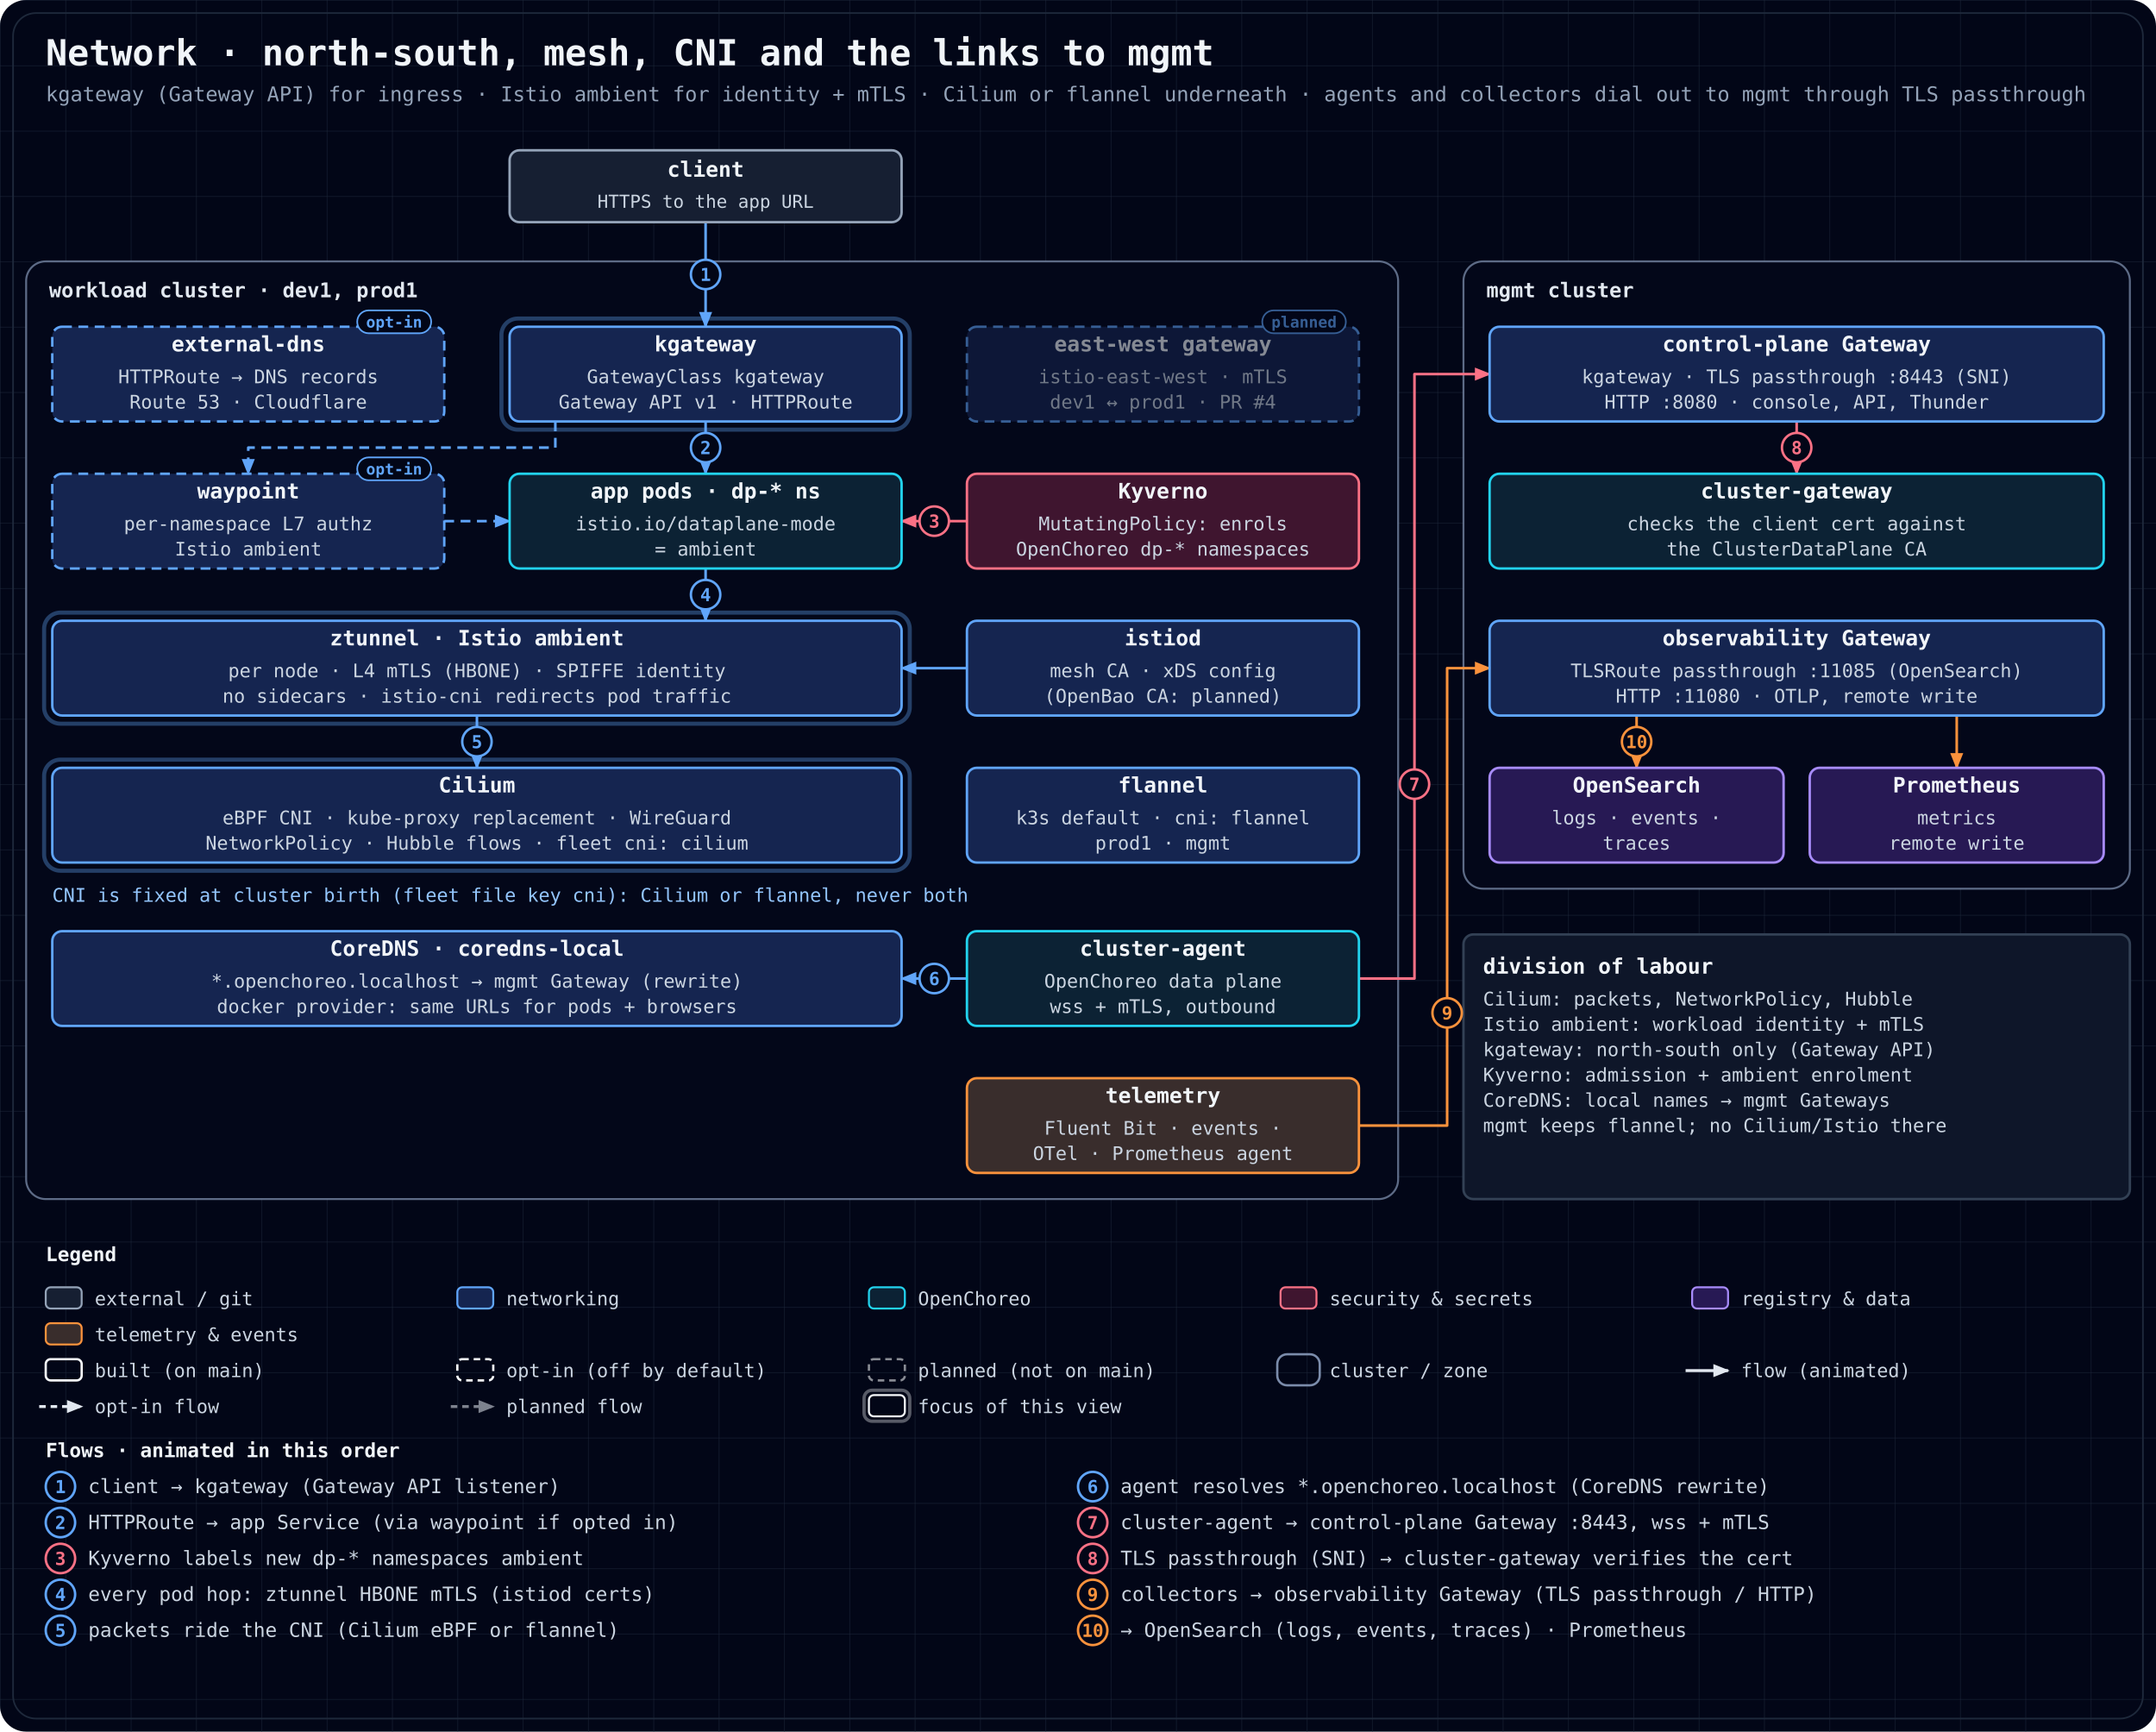
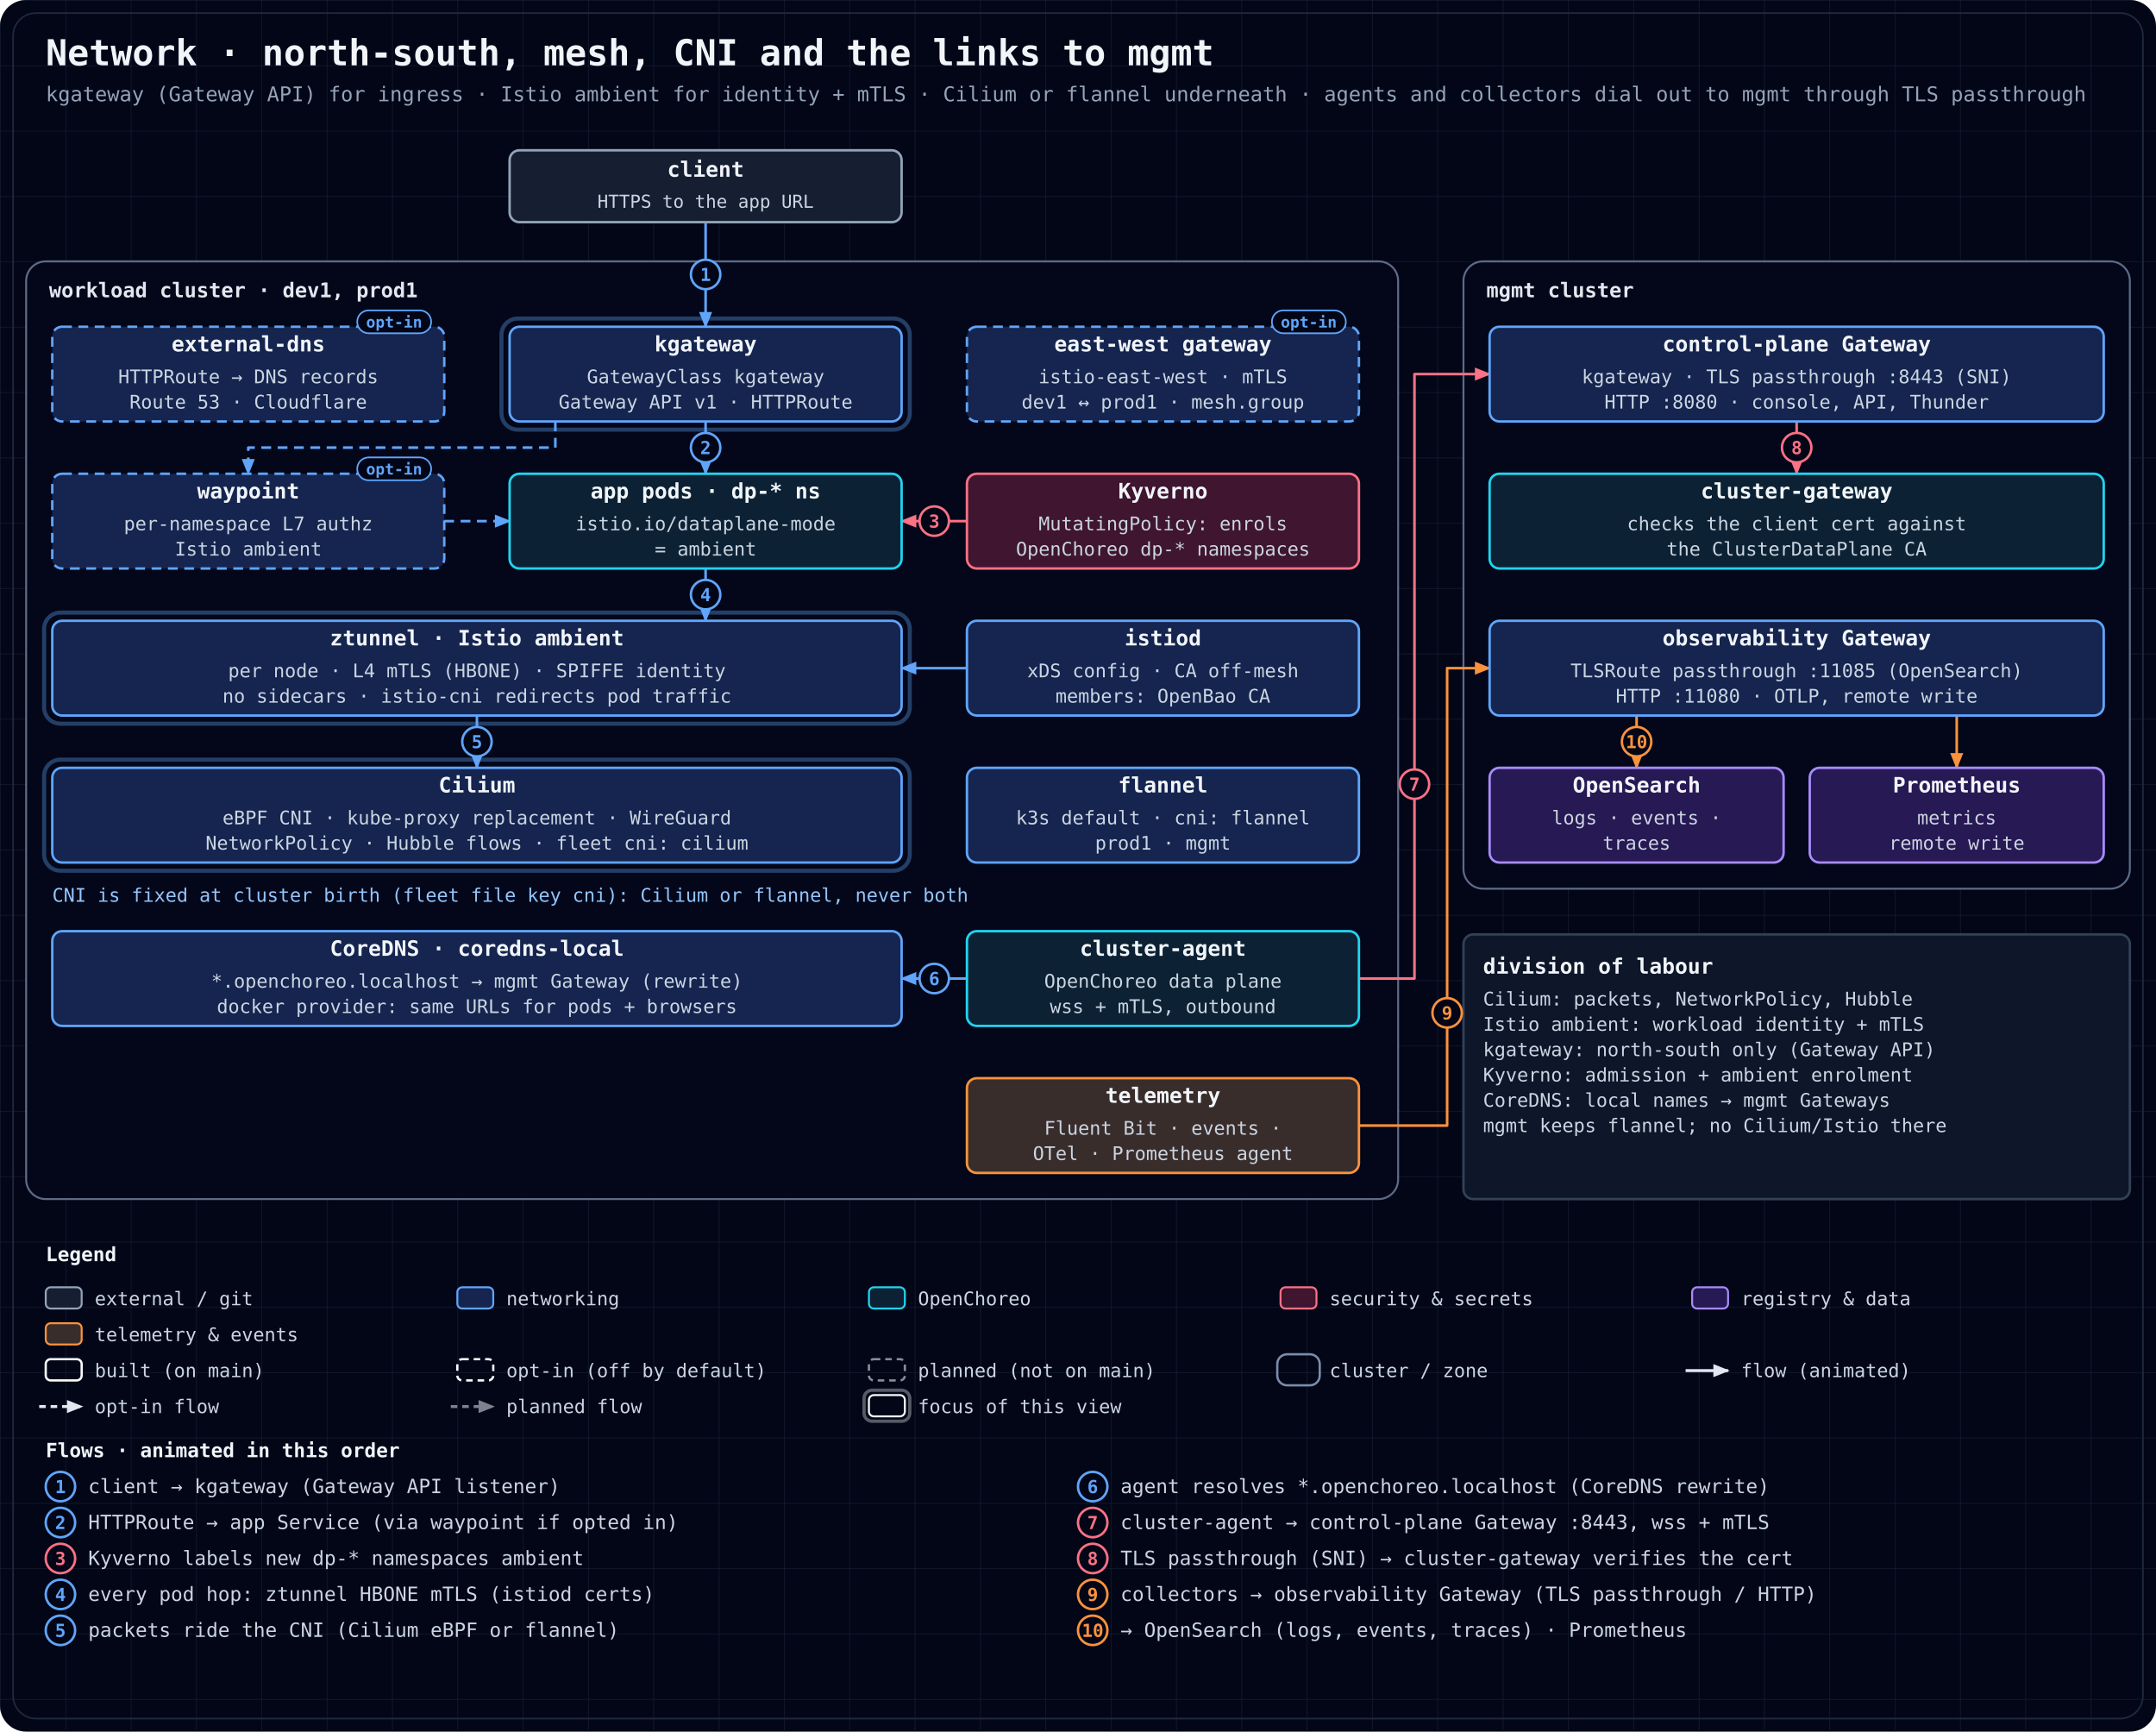
<svg xmlns="http://www.w3.org/2000/svg" width="1320" height="1060" viewBox="0 0 1320 1060" role="img" aria-label="Network · north-south, mesh, CNI and the links to mgmt">
  <style>.fx{fill:none;stroke-width:3;stroke-linecap:round;stroke-dasharray:5 9;opacity:0;animation:fxdash .8s linear infinite,fxseq 11.40s linear infinite both}@keyframes fxdash{to{stroke-dashoffset:-14}}@keyframes fxseq{0%{opacity:.3}4%{opacity:1}17.4%{opacity:1}23.4%{opacity:.3}100%{opacity:.3}}.pulse{opacity:.35;animation:pulse 2.6s ease-in-out infinite}@keyframes pulse{0%,100%{opacity:.15}50%{opacity:.9}}@media (prefers-reduced-motion:reduce){.fx,.pulse{animation:none}.fx{opacity:0}.pulse{opacity:.35}}</style>
  <defs>
    <pattern id="grid" width="40" height="40" patternUnits="userSpaceOnUse">
      <path d="M 40 0 L 0 0 0 40" fill="none" stroke="#1e293b" stroke-width="0.5" />
    </pattern>
    <marker id="ah60a5fa" markerWidth="10" markerHeight="8" refX="9" refY="4" orient="auto" markerUnits="userSpaceOnUse">
      <path d="M0,0 L10,4 L0,8 z" fill="#60a5fa" />
    </marker>
    <marker id="ahe2e8f0" markerWidth="10" markerHeight="8" refX="9" refY="4" orient="auto" markerUnits="userSpaceOnUse">
      <path d="M0,0 L10,4 L0,8 z" fill="#e2e8f0" />
    </marker>
    <marker id="ahfb7185" markerWidth="10" markerHeight="8" refX="9" refY="4" orient="auto" markerUnits="userSpaceOnUse">
      <path d="M0,0 L10,4 L0,8 z" fill="#fb7185" />
    </marker>
    <marker id="ahfb923c" markerWidth="10" markerHeight="8" refX="9" refY="4" orient="auto" markerUnits="userSpaceOnUse">
      <path d="M0,0 L10,4 L0,8 z" fill="#fb923c" />
    </marker>
  </defs>
  <rect width="1320" height="1060" rx="16" fill="#020617" />
  <rect width="1320" height="1060" rx="16" fill="url(#grid)" />
  <rect x="8" y="8" width="1304" height="1044" rx="14" fill="none" stroke="#1e293b" stroke-width="1" />
  <rect x="16" y="160" width="840" height="574" rx="12" fill="#020617" stroke="none" />
  <rect x="16" y="160" width="840" height="574" rx="12" fill="#0f172a" fill-opacity="0.10" stroke="#7b8cab" stroke-opacity="0.75" stroke-width="1.2" />
  <text x="30.0" y="182.0" font-family="JetBrains Mono, ui-monospace, SFMono-Regular, Menlo, monospace" font-size="12.5" font-weight="700" fill="#e2e8f0" text-anchor="start">workload cluster · dev1, prod1</text>
  <rect x="896" y="160" width="408" height="384" rx="12" fill="#020617" stroke="none" />
  <rect x="896" y="160" width="408" height="384" rx="12" fill="#0f172a" fill-opacity="0.10" stroke="#7b8cab" stroke-opacity="0.75" stroke-width="1.2" />
  <text x="910.0" y="182.0" font-family="JetBrains Mono, ui-monospace, SFMono-Regular, Menlo, monospace" font-size="12.5" font-weight="700" fill="#e2e8f0" text-anchor="start">mgmt cluster</text>
  <rect class="pulse" x="307" y="195" width="250" height="68" rx="10" fill="none" stroke="#60a5fa" stroke-width="2.5" />
  <rect class="pulse" x="27" y="375" width="530" height="68" rx="10" fill="none" stroke="#60a5fa" stroke-width="2.5" />
  <rect class="pulse" x="27" y="465" width="530" height="68" rx="10" fill="none" stroke="#60a5fa" stroke-width="2.5" />
  <path d="M 432.0 136.0 L 432.0 200.0" fill="none" stroke="#60a5fa" stroke-width="1.6" stroke-linejoin="round" marker-end="url(#ah60a5fa)" />
  <path d="M 432.0 258.0 L 432.0 290.0" fill="none" stroke="#60a5fa" stroke-width="1.6" stroke-linejoin="round" marker-end="url(#ah60a5fa)" />
  <path d="M 340.0 258.0 L 340.0 274.0 L 152.0 274.0 L 152.0 290.0" fill="none" stroke="#60a5fa" stroke-width="1.6" stroke-linejoin="round" stroke-dasharray="6,4" marker-end="url(#ah60a5fa)" />
  <path d="M 272.0 319.0 L 312.0 319.0" fill="none" stroke="#60a5fa" stroke-width="1.6" stroke-linejoin="round" stroke-dasharray="6,4" marker-end="url(#ah60a5fa)" />
  <path d="M 592.0 319.0 L 552.0 319.0" fill="none" stroke="#fb7185" stroke-width="1.6" stroke-linejoin="round" marker-end="url(#ahfb7185)" />
  <path d="M 432.0 348.0 L 432.0 380.0" fill="none" stroke="#60a5fa" stroke-width="1.6" stroke-linejoin="round" marker-end="url(#ah60a5fa)" />
  <path d="M 592.0 409.0 L 552.0 409.0" fill="none" stroke="#60a5fa" stroke-width="1.6" stroke-linejoin="round" marker-end="url(#ah60a5fa)" />
  <path d="M 292.0 438.0 L 292.0 470.0" fill="none" stroke="#60a5fa" stroke-width="1.6" stroke-linejoin="round" marker-end="url(#ah60a5fa)" />
  <path d="M 592.0 599.0 L 552.0 599.0" fill="none" stroke="#60a5fa" stroke-width="1.6" stroke-linejoin="round" marker-end="url(#ah60a5fa)" />
  <path d="M 832.0 599.0 L 866.0 599.0 L 866.0 229.0 L 912.0 229.0" fill="none" stroke="#fb7185" stroke-width="1.6" stroke-linejoin="round" marker-end="url(#ahfb7185)" />
  <path d="M 1100.0 258.0 L 1100.0 290.0" fill="none" stroke="#fb7185" stroke-width="1.6" stroke-linejoin="round" marker-end="url(#ahfb7185)" />
  <path d="M 832.0 689.0 L 886.0 689.0 L 886.0 409.0 L 912.0 409.0" fill="none" stroke="#fb923c" stroke-width="1.6" stroke-linejoin="round" marker-end="url(#ahfb923c)" />
  <path d="M 1002.0 438.0 L 1002.0 470.0" fill="none" stroke="#fb923c" stroke-width="1.6" stroke-linejoin="round" marker-end="url(#ahfb923c)" />
  <path d="M 1198.0 438.0 L 1198.0 470.0" fill="none" stroke="#fb923c" stroke-width="1.6" stroke-linejoin="round" marker-end="url(#ahfb923c)" />
  <path class="fx" d="M 432.0 136.0 L 432.0 200.0" stroke="#b7d6fc" style="animation-delay:0s,0.00s" />
  <path class="fx" d="M 432.0 258.0 L 432.0 290.0" stroke="#b7d6fc" style="animation-delay:0s,0.90s" />
  <path class="fx" d="M 592.0 319.0 L 552.0 319.0" stroke="#fdbfc8" style="animation-delay:0s,1.80s" />
  <path class="fx" d="M 432.0 348.0 L 432.0 380.0" stroke="#b7d6fc" style="animation-delay:0s,2.70s" />
  <path class="fx" d="M 592.0 409.0 L 552.0 409.0" stroke="#b7d6fc" style="animation-delay:0s,2.70s" />
  <path class="fx" d="M 292.0 438.0 L 292.0 470.0" stroke="#b7d6fc" style="animation-delay:0s,3.60s" />
  <path class="fx" d="M 592.0 599.0 L 552.0 599.0" stroke="#b7d6fc" style="animation-delay:0s,4.50s" />
  <path class="fx" d="M 832.0 599.0 L 866.0 599.0 L 866.0 229.0 L 912.0 229.0" stroke="#fdbfc8" style="animation-delay:0s,5.40s" />
  <path class="fx" d="M 1100.0 258.0 L 1100.0 290.0" stroke="#fdbfc8" style="animation-delay:0s,6.30s" />
  <path class="fx" d="M 832.0 689.0 L 886.0 689.0 L 886.0 409.0 L 912.0 409.0" stroke="#fdcda7" style="animation-delay:0s,7.20s" />
  <path class="fx" d="M 1002.0 438.0 L 1002.0 470.0" stroke="#fdcda7" style="animation-delay:0s,8.10s" />
  <path class="fx" d="M 1198.0 438.0 L 1198.0 470.0" stroke="#fdcda7" style="animation-delay:0s,8.10s" />
  <rect x="312" y="92" width="240" height="44" rx="6" fill="#0f172a" />
  <rect x="312" y="92" width="240" height="44" rx="6" fill="#1e293b" fill-opacity="0.5" stroke="#94a3b8" stroke-width="1.5" />
  <text x="432.0" y="108.2" font-family="JetBrains Mono, ui-monospace, SFMono-Regular, Menlo, monospace" font-size="13" font-weight="600" fill="#f1f5f9" text-anchor="middle">client</text>
  <text x="432.0" y="127.2" font-family="JetBrains Mono, ui-monospace, SFMono-Regular, Menlo, monospace" font-size="11" font-weight="400" fill="#cbd5e1" text-anchor="middle">HTTPS to the app URL</text>
  <rect x="32" y="200" width="240" height="58" rx="6" fill="#0f172a" />
  <rect x="32" y="200" width="240" height="58" rx="6" fill="#1e3a8a" fill-opacity="0.4" stroke="#60a5fa" stroke-width="1.5" stroke-dasharray="6,4" />
  <text x="152.0" y="215.1" font-family="JetBrains Mono, ui-monospace, SFMono-Regular, Menlo, monospace" font-size="13" font-weight="600" fill="#f1f5f9" text-anchor="middle">external-dns</text>
  <text x="152.0" y="234.6" font-family="JetBrains Mono, ui-monospace, SFMono-Regular, Menlo, monospace" font-size="11.5" font-weight="400" fill="#cbd5e1" text-anchor="middle">HTTPRoute → DNS records</text>
  <text x="152.0" y="250.1" font-family="JetBrains Mono, ui-monospace, SFMono-Regular, Menlo, monospace" font-size="11.5" font-weight="400" fill="#cbd5e1" text-anchor="middle">Route 53 · Cloudflare</text>
  <rect x="218.7" y="190" width="45.3" height="14" rx="7" fill="#020617" stroke="#60a5fa" stroke-width="1" />
  <text x="241.3" y="200.5" font-family="JetBrains Mono, ui-monospace, SFMono-Regular, Menlo, monospace" font-size="9.5" font-weight="700" fill="#60a5fa" text-anchor="middle">opt-in</text>
  <rect x="312" y="200" width="240" height="58" rx="6" fill="#0f172a" />
  <rect x="312" y="200" width="240" height="58" rx="6" fill="#1e3a8a" fill-opacity="0.4" stroke="#60a5fa" stroke-width="1.5" />
  <text x="432.0" y="215.1" font-family="JetBrains Mono, ui-monospace, SFMono-Regular, Menlo, monospace" font-size="13" font-weight="600" fill="#f1f5f9" text-anchor="middle">kgateway</text>
  <text x="432.0" y="234.6" font-family="JetBrains Mono, ui-monospace, SFMono-Regular, Menlo, monospace" font-size="11.5" font-weight="400" fill="#cbd5e1" text-anchor="middle">GatewayClass kgateway</text>
  <text x="432.0" y="250.1" font-family="JetBrains Mono, ui-monospace, SFMono-Regular, Menlo, monospace" font-size="11.5" font-weight="400" fill="#cbd5e1" text-anchor="middle">Gateway API v1 · HTTPRoute</text>
-   <g opacity="0.55">
-     <rect x="592" y="200" width="240" height="58" rx="6" fill="#0f172a" />
-     <rect x="592" y="200" width="240" height="58" rx="6" fill="#1e3a8a" fill-opacity="0.4" stroke="#60a5fa" stroke-width="1.5" stroke-dasharray="6,4" />
-     <text x="712.0" y="215.1" font-family="JetBrains Mono, ui-monospace, SFMono-Regular, Menlo, monospace" font-size="13" font-weight="600" fill="#f1f5f9" text-anchor="middle">east-west gateway</text>
-     <text x="712.0" y="234.6" font-family="JetBrains Mono, ui-monospace, SFMono-Regular, Menlo, monospace" font-size="11.5" font-weight="400" fill="#cbd5e1" text-anchor="middle">istio-east-west · mTLS</text>
-     <text x="712.0" y="250.1" font-family="JetBrains Mono, ui-monospace, SFMono-Regular, Menlo, monospace" font-size="11.5" font-weight="400" fill="#cbd5e1" text-anchor="middle">dev1 ↔ prod1 · PR #4</text>
-     <rect x="772.8" y="190" width="51.2" height="14" rx="7" fill="#020617" stroke="#60a5fa" stroke-width="1" />
-     <text x="798.4" y="200.5" font-family="JetBrains Mono, ui-monospace, SFMono-Regular, Menlo, monospace" font-size="9.5" font-weight="700" fill="#60a5fa" text-anchor="middle">planned</text>
-   </g>
+   <rect x="592" y="200" width="240" height="58" rx="6" fill="#0f172a" />
+   <rect x="592" y="200" width="240" height="58" rx="6" fill="#1e3a8a" fill-opacity="0.4" stroke="#60a5fa" stroke-width="1.5" stroke-dasharray="6,4" />
+   <text x="712.0" y="215.1" font-family="JetBrains Mono, ui-monospace, SFMono-Regular, Menlo, monospace" font-size="13" font-weight="600" fill="#f1f5f9" text-anchor="middle">east-west gateway</text>
+   <text x="712.0" y="234.6" font-family="JetBrains Mono, ui-monospace, SFMono-Regular, Menlo, monospace" font-size="11.5" font-weight="400" fill="#cbd5e1" text-anchor="middle">istio-east-west · mTLS</text>
+   <text x="712.0" y="250.1" font-family="JetBrains Mono, ui-monospace, SFMono-Regular, Menlo, monospace" font-size="11.5" font-weight="400" fill="#cbd5e1" text-anchor="middle">dev1 ↔ prod1 · mesh.group</text>
+   <rect x="778.7" y="190" width="45.3" height="14" rx="7" fill="#020617" stroke="#60a5fa" stroke-width="1" />
+   <text x="801.3" y="200.5" font-family="JetBrains Mono, ui-monospace, SFMono-Regular, Menlo, monospace" font-size="9.5" font-weight="700" fill="#60a5fa" text-anchor="middle">opt-in</text>
  <rect x="32" y="290" width="240" height="58" rx="6" fill="#0f172a" />
  <rect x="32" y="290" width="240" height="58" rx="6" fill="#1e3a8a" fill-opacity="0.4" stroke="#60a5fa" stroke-width="1.5" stroke-dasharray="6,4" />
  <text x="152.0" y="305.1" font-family="JetBrains Mono, ui-monospace, SFMono-Regular, Menlo, monospace" font-size="13" font-weight="600" fill="#f1f5f9" text-anchor="middle">waypoint</text>
  <text x="152.0" y="324.6" font-family="JetBrains Mono, ui-monospace, SFMono-Regular, Menlo, monospace" font-size="11.5" font-weight="400" fill="#cbd5e1" text-anchor="middle">per-namespace L7 authz</text>
  <text x="152.0" y="340.1" font-family="JetBrains Mono, ui-monospace, SFMono-Regular, Menlo, monospace" font-size="11.5" font-weight="400" fill="#cbd5e1" text-anchor="middle">Istio ambient</text>
  <rect x="218.7" y="280" width="45.3" height="14" rx="7" fill="#020617" stroke="#60a5fa" stroke-width="1" />
  <text x="241.3" y="290.5" font-family="JetBrains Mono, ui-monospace, SFMono-Regular, Menlo, monospace" font-size="9.5" font-weight="700" fill="#60a5fa" text-anchor="middle">opt-in</text>
  <rect x="312" y="290" width="240" height="58" rx="6" fill="#0f172a" />
  <rect x="312" y="290" width="240" height="58" rx="6" fill="#083344" fill-opacity="0.4" stroke="#22d3ee" stroke-width="1.5" />
  <text x="432.0" y="305.1" font-family="JetBrains Mono, ui-monospace, SFMono-Regular, Menlo, monospace" font-size="13" font-weight="600" fill="#f1f5f9" text-anchor="middle">app pods · dp-* ns</text>
  <text x="432.0" y="324.6" font-family="JetBrains Mono, ui-monospace, SFMono-Regular, Menlo, monospace" font-size="11.5" font-weight="400" fill="#cbd5e1" text-anchor="middle">istio.io/dataplane-mode</text>
  <text x="432.0" y="340.1" font-family="JetBrains Mono, ui-monospace, SFMono-Regular, Menlo, monospace" font-size="11.5" font-weight="400" fill="#cbd5e1" text-anchor="middle">= ambient</text>
  <rect x="592" y="290" width="240" height="58" rx="6" fill="#0f172a" />
  <rect x="592" y="290" width="240" height="58" rx="6" fill="#881337" fill-opacity="0.4" stroke="#fb7185" stroke-width="1.5" />
  <text x="712.0" y="305.1" font-family="JetBrains Mono, ui-monospace, SFMono-Regular, Menlo, monospace" font-size="13" font-weight="600" fill="#f1f5f9" text-anchor="middle">Kyverno</text>
  <text x="712.0" y="324.6" font-family="JetBrains Mono, ui-monospace, SFMono-Regular, Menlo, monospace" font-size="11.5" font-weight="400" fill="#cbd5e1" text-anchor="middle">MutatingPolicy: enrols</text>
  <text x="712.0" y="340.1" font-family="JetBrains Mono, ui-monospace, SFMono-Regular, Menlo, monospace" font-size="11.5" font-weight="400" fill="#cbd5e1" text-anchor="middle">OpenChoreo dp-* namespaces</text>
  <rect x="32" y="380" width="520" height="58" rx="6" fill="#0f172a" />
  <rect x="32" y="380" width="520" height="58" rx="6" fill="#1e3a8a" fill-opacity="0.4" stroke="#60a5fa" stroke-width="1.5" />
  <text x="292.0" y="395.1" font-family="JetBrains Mono, ui-monospace, SFMono-Regular, Menlo, monospace" font-size="13" font-weight="600" fill="#f1f5f9" text-anchor="middle">ztunnel · Istio ambient</text>
  <text x="292.0" y="414.6" font-family="JetBrains Mono, ui-monospace, SFMono-Regular, Menlo, monospace" font-size="11.5" font-weight="400" fill="#cbd5e1" text-anchor="middle">per node · L4 mTLS (HBONE) · SPIFFE identity</text>
  <text x="292.0" y="430.1" font-family="JetBrains Mono, ui-monospace, SFMono-Regular, Menlo, monospace" font-size="11.5" font-weight="400" fill="#cbd5e1" text-anchor="middle">no sidecars · istio-cni redirects pod traffic</text>
  <rect x="592" y="380" width="240" height="58" rx="6" fill="#0f172a" />
  <rect x="592" y="380" width="240" height="58" rx="6" fill="#1e3a8a" fill-opacity="0.4" stroke="#60a5fa" stroke-width="1.5" />
  <text x="712.0" y="395.1" font-family="JetBrains Mono, ui-monospace, SFMono-Regular, Menlo, monospace" font-size="13" font-weight="600" fill="#f1f5f9" text-anchor="middle">istiod</text>
-   <text x="712.0" y="414.6" font-family="JetBrains Mono, ui-monospace, SFMono-Regular, Menlo, monospace" font-size="11.5" font-weight="400" fill="#cbd5e1" text-anchor="middle">mesh CA · xDS config</text>
-   <text x="712.0" y="430.1" font-family="JetBrains Mono, ui-monospace, SFMono-Regular, Menlo, monospace" font-size="11.5" font-weight="400" fill="#cbd5e1" text-anchor="middle">(OpenBao CA: planned)</text>
+   <text x="712.0" y="414.6" font-family="JetBrains Mono, ui-monospace, SFMono-Regular, Menlo, monospace" font-size="11.5" font-weight="400" fill="#cbd5e1" text-anchor="middle">xDS config · CA off-mesh</text>
+   <text x="712.0" y="430.1" font-family="JetBrains Mono, ui-monospace, SFMono-Regular, Menlo, monospace" font-size="11.5" font-weight="400" fill="#cbd5e1" text-anchor="middle">members: OpenBao CA</text>
  <rect x="32" y="470" width="520" height="58" rx="6" fill="#0f172a" />
  <rect x="32" y="470" width="520" height="58" rx="6" fill="#1e3a8a" fill-opacity="0.4" stroke="#60a5fa" stroke-width="1.5" />
  <text x="292.0" y="485.1" font-family="JetBrains Mono, ui-monospace, SFMono-Regular, Menlo, monospace" font-size="13" font-weight="600" fill="#f1f5f9" text-anchor="middle">Cilium</text>
  <text x="292.0" y="504.6" font-family="JetBrains Mono, ui-monospace, SFMono-Regular, Menlo, monospace" font-size="11.5" font-weight="400" fill="#cbd5e1" text-anchor="middle">eBPF CNI · kube-proxy replacement · WireGuard</text>
  <text x="292.0" y="520.1" font-family="JetBrains Mono, ui-monospace, SFMono-Regular, Menlo, monospace" font-size="11.5" font-weight="400" fill="#cbd5e1" text-anchor="middle">NetworkPolicy · Hubble flows · fleet cni: cilium</text>
  <rect x="592" y="470" width="240" height="58" rx="6" fill="#0f172a" />
  <rect x="592" y="470" width="240" height="58" rx="6" fill="#1e3a8a" fill-opacity="0.4" stroke="#60a5fa" stroke-width="1.5" />
  <text x="712.0" y="485.1" font-family="JetBrains Mono, ui-monospace, SFMono-Regular, Menlo, monospace" font-size="13" font-weight="600" fill="#f1f5f9" text-anchor="middle">flannel</text>
  <text x="712.0" y="504.6" font-family="JetBrains Mono, ui-monospace, SFMono-Regular, Menlo, monospace" font-size="11.5" font-weight="400" fill="#cbd5e1" text-anchor="middle">k3s default · cni: flannel</text>
  <text x="712.0" y="520.1" font-family="JetBrains Mono, ui-monospace, SFMono-Regular, Menlo, monospace" font-size="11.5" font-weight="400" fill="#cbd5e1" text-anchor="middle">prod1 · mgmt</text>
  <rect x="32" y="570" width="520" height="58" rx="6" fill="#0f172a" />
  <rect x="32" y="570" width="520" height="58" rx="6" fill="#1e3a8a" fill-opacity="0.4" stroke="#60a5fa" stroke-width="1.5" />
  <text x="292.0" y="585.1" font-family="JetBrains Mono, ui-monospace, SFMono-Regular, Menlo, monospace" font-size="13" font-weight="600" fill="#f1f5f9" text-anchor="middle">CoreDNS · coredns-local</text>
  <text x="292.0" y="604.6" font-family="JetBrains Mono, ui-monospace, SFMono-Regular, Menlo, monospace" font-size="11.5" font-weight="400" fill="#cbd5e1" text-anchor="middle">*.openchoreo.localhost → mgmt Gateway (rewrite)</text>
  <text x="292.0" y="620.1" font-family="JetBrains Mono, ui-monospace, SFMono-Regular, Menlo, monospace" font-size="11.5" font-weight="400" fill="#cbd5e1" text-anchor="middle">docker provider: same URLs for pods + browsers</text>
  <rect x="592" y="570" width="240" height="58" rx="6" fill="#0f172a" />
  <rect x="592" y="570" width="240" height="58" rx="6" fill="#083344" fill-opacity="0.4" stroke="#22d3ee" stroke-width="1.5" />
  <text x="712.0" y="585.1" font-family="JetBrains Mono, ui-monospace, SFMono-Regular, Menlo, monospace" font-size="13" font-weight="600" fill="#f1f5f9" text-anchor="middle">cluster-agent</text>
  <text x="712.0" y="604.6" font-family="JetBrains Mono, ui-monospace, SFMono-Regular, Menlo, monospace" font-size="11.5" font-weight="400" fill="#cbd5e1" text-anchor="middle">OpenChoreo data plane</text>
  <text x="712.0" y="620.1" font-family="JetBrains Mono, ui-monospace, SFMono-Regular, Menlo, monospace" font-size="11.5" font-weight="400" fill="#cbd5e1" text-anchor="middle">wss + mTLS, outbound</text>
  <rect x="592" y="660" width="240" height="58" rx="6" fill="#0f172a" />
  <rect x="592" y="660" width="240" height="58" rx="6" fill="#fb923c" fill-opacity="0.18" stroke="#fb923c" stroke-width="1.5" />
  <text x="712.0" y="675.1" font-family="JetBrains Mono, ui-monospace, SFMono-Regular, Menlo, monospace" font-size="13" font-weight="600" fill="#f1f5f9" text-anchor="middle">telemetry</text>
  <text x="712.0" y="694.6" font-family="JetBrains Mono, ui-monospace, SFMono-Regular, Menlo, monospace" font-size="11.5" font-weight="400" fill="#cbd5e1" text-anchor="middle">Fluent Bit · events ·</text>
  <text x="712.0" y="710.1" font-family="JetBrains Mono, ui-monospace, SFMono-Regular, Menlo, monospace" font-size="11.5" font-weight="400" fill="#cbd5e1" text-anchor="middle">OTel · Prometheus agent</text>
  <rect x="912" y="200" width="376" height="58" rx="6" fill="#0f172a" />
  <rect x="912" y="200" width="376" height="58" rx="6" fill="#1e3a8a" fill-opacity="0.4" stroke="#60a5fa" stroke-width="1.5" />
  <text x="1100.0" y="215.1" font-family="JetBrains Mono, ui-monospace, SFMono-Regular, Menlo, monospace" font-size="13" font-weight="600" fill="#f1f5f9" text-anchor="middle">control-plane Gateway</text>
  <text x="1100.0" y="234.6" font-family="JetBrains Mono, ui-monospace, SFMono-Regular, Menlo, monospace" font-size="11.5" font-weight="400" fill="#cbd5e1" text-anchor="middle">kgateway · TLS passthrough :8443 (SNI)</text>
  <text x="1100.0" y="250.1" font-family="JetBrains Mono, ui-monospace, SFMono-Regular, Menlo, monospace" font-size="11.5" font-weight="400" fill="#cbd5e1" text-anchor="middle">HTTP :8080 · console, API, Thunder</text>
  <rect x="912" y="290" width="376" height="58" rx="6" fill="#0f172a" />
  <rect x="912" y="290" width="376" height="58" rx="6" fill="#083344" fill-opacity="0.4" stroke="#22d3ee" stroke-width="1.5" />
  <text x="1100.0" y="305.1" font-family="JetBrains Mono, ui-monospace, SFMono-Regular, Menlo, monospace" font-size="13" font-weight="600" fill="#f1f5f9" text-anchor="middle">cluster-gateway</text>
  <text x="1100.0" y="324.6" font-family="JetBrains Mono, ui-monospace, SFMono-Regular, Menlo, monospace" font-size="11.5" font-weight="400" fill="#cbd5e1" text-anchor="middle">checks the client cert against</text>
  <text x="1100.0" y="340.1" font-family="JetBrains Mono, ui-monospace, SFMono-Regular, Menlo, monospace" font-size="11.5" font-weight="400" fill="#cbd5e1" text-anchor="middle">the ClusterDataPlane CA</text>
  <rect x="912" y="380" width="376" height="58" rx="6" fill="#0f172a" />
  <rect x="912" y="380" width="376" height="58" rx="6" fill="#1e3a8a" fill-opacity="0.4" stroke="#60a5fa" stroke-width="1.5" />
  <text x="1100.0" y="395.1" font-family="JetBrains Mono, ui-monospace, SFMono-Regular, Menlo, monospace" font-size="13" font-weight="600" fill="#f1f5f9" text-anchor="middle">observability Gateway</text>
  <text x="1100.0" y="414.6" font-family="JetBrains Mono, ui-monospace, SFMono-Regular, Menlo, monospace" font-size="11.5" font-weight="400" fill="#cbd5e1" text-anchor="middle">TLSRoute passthrough :11085 (OpenSearch)</text>
  <text x="1100.0" y="430.1" font-family="JetBrains Mono, ui-monospace, SFMono-Regular, Menlo, monospace" font-size="11.5" font-weight="400" fill="#cbd5e1" text-anchor="middle">HTTP :11080 · OTLP, remote write</text>
  <rect x="912" y="470" width="180" height="58" rx="6" fill="#0f172a" />
  <rect x="912" y="470" width="180" height="58" rx="6" fill="#4c1d95" fill-opacity="0.4" stroke="#a78bfa" stroke-width="1.5" />
  <text x="1002.0" y="485.1" font-family="JetBrains Mono, ui-monospace, SFMono-Regular, Menlo, monospace" font-size="13" font-weight="600" fill="#f1f5f9" text-anchor="middle">OpenSearch</text>
  <text x="1002.0" y="504.6" font-family="JetBrains Mono, ui-monospace, SFMono-Regular, Menlo, monospace" font-size="11.5" font-weight="400" fill="#cbd5e1" text-anchor="middle">logs · events ·</text>
  <text x="1002.0" y="520.1" font-family="JetBrains Mono, ui-monospace, SFMono-Regular, Menlo, monospace" font-size="11.5" font-weight="400" fill="#cbd5e1" text-anchor="middle">traces</text>
  <rect x="1108" y="470" width="180" height="58" rx="6" fill="#0f172a" />
  <rect x="1108" y="470" width="180" height="58" rx="6" fill="#4c1d95" fill-opacity="0.4" stroke="#a78bfa" stroke-width="1.5" />
  <text x="1198.0" y="485.1" font-family="JetBrains Mono, ui-monospace, SFMono-Regular, Menlo, monospace" font-size="13" font-weight="600" fill="#f1f5f9" text-anchor="middle">Prometheus</text>
  <text x="1198.0" y="504.6" font-family="JetBrains Mono, ui-monospace, SFMono-Regular, Menlo, monospace" font-size="11.5" font-weight="400" fill="#cbd5e1" text-anchor="middle">metrics</text>
  <text x="1198.0" y="520.1" font-family="JetBrains Mono, ui-monospace, SFMono-Regular, Menlo, monospace" font-size="11.5" font-weight="400" fill="#cbd5e1" text-anchor="middle">remote write</text>
  <rect x="896" y="572" width="408" height="162" rx="6" fill="#0f172a" />
  <rect x="896" y="572" width="408" height="162" rx="6" fill="#0f172a" fill-opacity="0.9" stroke="#334155" stroke-width="1.5" />
  <text x="908.0" y="596.0" font-family="JetBrains Mono, ui-monospace, SFMono-Regular, Menlo, monospace" font-size="13" font-weight="600" fill="#f1f5f9" text-anchor="start">division of labour</text>
  <text x="908.0" y="615.5" font-family="JetBrains Mono, ui-monospace, SFMono-Regular, Menlo, monospace" font-size="11.5" font-weight="400" fill="#cbd5e1" text-anchor="start">Cilium: packets, NetworkPolicy, Hubble</text>
  <text x="908.0" y="631.0" font-family="JetBrains Mono, ui-monospace, SFMono-Regular, Menlo, monospace" font-size="11.5" font-weight="400" fill="#cbd5e1" text-anchor="start">Istio ambient: workload identity + mTLS</text>
  <text x="908.0" y="646.5" font-family="JetBrains Mono, ui-monospace, SFMono-Regular, Menlo, monospace" font-size="11.5" font-weight="400" fill="#cbd5e1" text-anchor="start">kgateway: north-south only (Gateway API)</text>
  <text x="908.0" y="662.0" font-family="JetBrains Mono, ui-monospace, SFMono-Regular, Menlo, monospace" font-size="11.5" font-weight="400" fill="#cbd5e1" text-anchor="start">Kyverno: admission + ambient enrolment</text>
  <text x="908.0" y="677.5" font-family="JetBrains Mono, ui-monospace, SFMono-Regular, Menlo, monospace" font-size="11.5" font-weight="400" fill="#cbd5e1" text-anchor="start">CoreDNS: local names → mgmt Gateways</text>
  <text x="908.0" y="693.0" font-family="JetBrains Mono, ui-monospace, SFMono-Regular, Menlo, monospace" font-size="11.5" font-weight="400" fill="#cbd5e1" text-anchor="start">mgmt keeps flannel; no Cilium/Istio there</text>
  <text x="28.0" y="40.0" font-family="JetBrains Mono, ui-monospace, SFMono-Regular, Menlo, monospace" font-size="22" font-weight="700" fill="#f1f5f9" text-anchor="start">Network · north-south, mesh, CNI and the links to mgmt</text>
  <text x="28.0" y="62.0" font-family="JetBrains Mono, ui-monospace, SFMono-Regular, Menlo, monospace" font-size="12.5" font-weight="400" fill="#94a3b8" text-anchor="start">kgateway (Gateway API) for ingress · Istio ambient for identity + mTLS · Cilium or flannel underneath · agents and collectors dial out to mgmt through TLS passthrough</text>
  <text x="32.0" y="552.0" font-family="JetBrains Mono, ui-monospace, SFMono-Regular, Menlo, monospace" font-size="11.5" font-weight="400" fill="#93c5fd" text-anchor="start">CNI is fixed at cluster birth (fleet file key cni): Cilium or flannel, never both</text>
  <circle cx="432" cy="168" r="9" fill="#020617" stroke="#60a5fa" stroke-width="1.5" />
  <text x="432.0" y="172.0" font-family="JetBrains Mono, ui-monospace, SFMono-Regular, Menlo, monospace" font-size="11" font-weight="700" fill="#60a5fa" text-anchor="middle">1</text>
  <circle cx="432" cy="274" r="9" fill="#020617" stroke="#60a5fa" stroke-width="1.5" />
  <text x="432.0" y="278.0" font-family="JetBrains Mono, ui-monospace, SFMono-Regular, Menlo, monospace" font-size="11" font-weight="700" fill="#60a5fa" text-anchor="middle">2</text>
  <circle cx="572" cy="319.0" r="9" fill="#020617" stroke="#fb7185" stroke-width="1.5" />
  <text x="572.0" y="323.0" font-family="JetBrains Mono, ui-monospace, SFMono-Regular, Menlo, monospace" font-size="11" font-weight="700" fill="#fb7185" text-anchor="middle">3</text>
  <circle cx="432" cy="364" r="9" fill="#020617" stroke="#60a5fa" stroke-width="1.5" />
  <text x="432.0" y="368.0" font-family="JetBrains Mono, ui-monospace, SFMono-Regular, Menlo, monospace" font-size="11" font-weight="700" fill="#60a5fa" text-anchor="middle">4</text>
  <circle cx="292" cy="454" r="9" fill="#020617" stroke="#60a5fa" stroke-width="1.5" />
  <text x="292.0" y="458.0" font-family="JetBrains Mono, ui-monospace, SFMono-Regular, Menlo, monospace" font-size="11" font-weight="700" fill="#60a5fa" text-anchor="middle">5</text>
  <circle cx="572" cy="599.0" r="9" fill="#020617" stroke="#60a5fa" stroke-width="1.5" />
  <text x="572.0" y="603.0" font-family="JetBrains Mono, ui-monospace, SFMono-Regular, Menlo, monospace" font-size="11" font-weight="700" fill="#60a5fa" text-anchor="middle">6</text>
  <circle cx="866" cy="480" r="9" fill="#020617" stroke="#fb7185" stroke-width="1.5" />
  <text x="866.0" y="484.0" font-family="JetBrains Mono, ui-monospace, SFMono-Regular, Menlo, monospace" font-size="11" font-weight="700" fill="#fb7185" text-anchor="middle">7</text>
  <circle cx="1100" cy="274" r="9" fill="#020617" stroke="#fb7185" stroke-width="1.5" />
  <text x="1100.0" y="278.0" font-family="JetBrains Mono, ui-monospace, SFMono-Regular, Menlo, monospace" font-size="11" font-weight="700" fill="#fb7185" text-anchor="middle">8</text>
  <circle cx="886" cy="620" r="9" fill="#020617" stroke="#fb923c" stroke-width="1.5" />
  <text x="886.0" y="624.0" font-family="JetBrains Mono, ui-monospace, SFMono-Regular, Menlo, monospace" font-size="11" font-weight="700" fill="#fb923c" text-anchor="middle">9</text>
  <circle cx="1002" cy="454" r="9" fill="#020617" stroke="#fb923c" stroke-width="1.5" />
  <text x="1002.0" y="458.0" font-family="JetBrains Mono, ui-monospace, SFMono-Regular, Menlo, monospace" font-size="11" font-weight="700" fill="#fb923c" text-anchor="middle">10</text>
  <text x="28.0" y="772.0" font-family="JetBrains Mono, ui-monospace, SFMono-Regular, Menlo, monospace" font-size="12" font-weight="700" fill="#f1f5f9" text-anchor="start">Legend</text>
  <rect x="28" y="788" width="22" height="13" rx="3" fill="#0f172a" />
  <rect x="28" y="788" width="22" height="13" rx="3" fill="#1e293b" fill-opacity="0.5" stroke="#94a3b8" stroke-width="1.2" />
  <text x="58.0" y="799.0" font-family="JetBrains Mono, ui-monospace, SFMono-Regular, Menlo, monospace" font-size="11.5" font-weight="400" fill="#cbd5e1" text-anchor="start">external / git</text>
  <rect x="280" y="788" width="22" height="13" rx="3" fill="#0f172a" />
  <rect x="280" y="788" width="22" height="13" rx="3" fill="#1e3a8a" fill-opacity="0.4" stroke="#60a5fa" stroke-width="1.2" />
  <text x="310.0" y="799.0" font-family="JetBrains Mono, ui-monospace, SFMono-Regular, Menlo, monospace" font-size="11.5" font-weight="400" fill="#cbd5e1" text-anchor="start">networking</text>
  <rect x="532" y="788" width="22" height="13" rx="3" fill="#0f172a" />
  <rect x="532" y="788" width="22" height="13" rx="3" fill="#083344" fill-opacity="0.4" stroke="#22d3ee" stroke-width="1.2" />
  <text x="562.0" y="799.0" font-family="JetBrains Mono, ui-monospace, SFMono-Regular, Menlo, monospace" font-size="11.5" font-weight="400" fill="#cbd5e1" text-anchor="start">OpenChoreo</text>
  <rect x="784" y="788" width="22" height="13" rx="3" fill="#0f172a" />
  <rect x="784" y="788" width="22" height="13" rx="3" fill="#881337" fill-opacity="0.4" stroke="#fb7185" stroke-width="1.2" />
  <text x="814.0" y="799.0" font-family="JetBrains Mono, ui-monospace, SFMono-Regular, Menlo, monospace" font-size="11.5" font-weight="400" fill="#cbd5e1" text-anchor="start">security &amp; secrets</text>
  <rect x="1036" y="788" width="22" height="13" rx="3" fill="#0f172a" />
  <rect x="1036" y="788" width="22" height="13" rx="3" fill="#4c1d95" fill-opacity="0.4" stroke="#a78bfa" stroke-width="1.2" />
  <text x="1066.0" y="799.0" font-family="JetBrains Mono, ui-monospace, SFMono-Regular, Menlo, monospace" font-size="11.5" font-weight="400" fill="#cbd5e1" text-anchor="start">registry &amp; data</text>
  <rect x="28" y="810" width="22" height="13" rx="3" fill="#0f172a" />
  <rect x="28" y="810" width="22" height="13" rx="3" fill="#fb923c" fill-opacity="0.18" stroke="#fb923c" stroke-width="1.2" />
  <text x="58.0" y="821.0" font-family="JetBrains Mono, ui-monospace, SFMono-Regular, Menlo, monospace" font-size="11.5" font-weight="400" fill="#cbd5e1" text-anchor="start">telemetry &amp; events</text>
  <rect x="28" y="832" width="22" height="13" rx="3" fill="none" stroke="#f8fafc" stroke-width="1.4" />
  <text x="58.0" y="843.0" font-family="JetBrains Mono, ui-monospace, SFMono-Regular, Menlo, monospace" font-size="11.5" font-weight="400" fill="#cbd5e1" text-anchor="start">built (on main)</text>
  <rect x="280" y="832" width="22" height="13" rx="3" fill="none" stroke="#f8fafc" stroke-width="1.4" stroke-dasharray="4,3" />
  <text x="310.0" y="843.0" font-family="JetBrains Mono, ui-monospace, SFMono-Regular, Menlo, monospace" font-size="11.5" font-weight="400" fill="#cbd5e1" text-anchor="start">opt-in (off by default)</text>
  <rect x="532" y="832" width="22" height="13" rx="3" fill="none" stroke="#f8fafc" stroke-width="1.4" stroke-dasharray="4,3" opacity="0.55" />
  <text x="562.0" y="843.0" font-family="JetBrains Mono, ui-monospace, SFMono-Regular, Menlo, monospace" font-size="11.5" font-weight="400" fill="#cbd5e1" text-anchor="start">planned (not on main)</text>
  <rect x="782" y="829" width="26" height="19" rx="6" fill="none" stroke="#7b8cab" stroke-width="1.4" />
  <text x="814.0" y="843.0" font-family="JetBrains Mono, ui-monospace, SFMono-Regular, Menlo, monospace" font-size="11.5" font-weight="400" fill="#cbd5e1" text-anchor="start">cluster / zone</text>
  <path d="M 1032 839 L 1058 839" stroke="#e2e8f0" stroke-width="1.8" marker-end="url(#ahe2e8f0)" />
  <path class="fx" d="M 1032 839 L 1058 839" stroke="#ced5df" style="animation-delay:0s,0.00s" />
  <text x="1066.0" y="843.0" font-family="JetBrains Mono, ui-monospace, SFMono-Regular, Menlo, monospace" font-size="11.5" font-weight="400" fill="#cbd5e1" text-anchor="start">flow (animated)</text>
  <line x1="24" y1="861" x2="50" y2="861" stroke="#e2e8f0" stroke-width="1.8" stroke-dasharray="4,3" marker-end="url(#ahe2e8f0)" />
  <text x="58.0" y="865.0" font-family="JetBrains Mono, ui-monospace, SFMono-Regular, Menlo, monospace" font-size="11.5" font-weight="400" fill="#cbd5e1" text-anchor="start">opt-in flow</text>
  <line x1="276" y1="861" x2="302" y2="861" stroke="#e2e8f0" stroke-width="1.8" stroke-dasharray="4,3" opacity="0.55" marker-end="url(#ahe2e8f0)" />
  <text x="310.0" y="865.0" font-family="JetBrains Mono, ui-monospace, SFMono-Regular, Menlo, monospace" font-size="11.5" font-weight="400" fill="#cbd5e1" text-anchor="start">planned flow</text>
  <rect x="532" y="854" width="22" height="13" rx="3" fill="none" stroke="#f8fafc" stroke-width="1.2" />
  <rect class="pulse" x="529" y="851" width="28" height="19" rx="5" fill="none" stroke="#f8fafc" stroke-width="2" />
  <text x="562.0" y="865.0" font-family="JetBrains Mono, ui-monospace, SFMono-Regular, Menlo, monospace" font-size="11.5" font-weight="400" fill="#cbd5e1" text-anchor="start">focus of this view</text>
  <text x="28.0" y="892.0" font-family="JetBrains Mono, ui-monospace, SFMono-Regular, Menlo, monospace" font-size="12" font-weight="700" fill="#f1f5f9" text-anchor="start">Flows · animated in this order</text>
  <circle cx="37" cy="910" r="9" fill="#020617" stroke="#60a5fa" stroke-width="1.5" />
  <text x="37.0" y="914.0" font-family="JetBrains Mono, ui-monospace, SFMono-Regular, Menlo, monospace" font-size="11" font-weight="700" fill="#60a5fa" text-anchor="middle">1</text>
  <text x="54.0" y="914.0" font-family="JetBrains Mono, ui-monospace, SFMono-Regular, Menlo, monospace" font-size="12" font-weight="400" fill="#cbd5e1" text-anchor="start">client → kgateway (Gateway API listener)</text>
  <circle cx="37" cy="932" r="9" fill="#020617" stroke="#60a5fa" stroke-width="1.5" />
  <text x="37.0" y="936.0" font-family="JetBrains Mono, ui-monospace, SFMono-Regular, Menlo, monospace" font-size="11" font-weight="700" fill="#60a5fa" text-anchor="middle">2</text>
  <text x="54.0" y="936.0" font-family="JetBrains Mono, ui-monospace, SFMono-Regular, Menlo, monospace" font-size="12" font-weight="400" fill="#cbd5e1" text-anchor="start">HTTPRoute → app Service (via waypoint if opted in)</text>
  <circle cx="37" cy="954" r="9" fill="#020617" stroke="#fb7185" stroke-width="1.5" />
  <text x="37.0" y="958.0" font-family="JetBrains Mono, ui-monospace, SFMono-Regular, Menlo, monospace" font-size="11" font-weight="700" fill="#fb7185" text-anchor="middle">3</text>
  <text x="54.0" y="958.0" font-family="JetBrains Mono, ui-monospace, SFMono-Regular, Menlo, monospace" font-size="12" font-weight="400" fill="#cbd5e1" text-anchor="start">Kyverno labels new dp-* namespaces ambient</text>
  <circle cx="37" cy="976" r="9" fill="#020617" stroke="#60a5fa" stroke-width="1.5" />
  <text x="37.0" y="980.0" font-family="JetBrains Mono, ui-monospace, SFMono-Regular, Menlo, monospace" font-size="11" font-weight="700" fill="#60a5fa" text-anchor="middle">4</text>
  <text x="54.0" y="980.0" font-family="JetBrains Mono, ui-monospace, SFMono-Regular, Menlo, monospace" font-size="12" font-weight="400" fill="#cbd5e1" text-anchor="start">every pod hop: ztunnel HBONE mTLS (istiod certs)</text>
  <circle cx="37" cy="998" r="9" fill="#020617" stroke="#60a5fa" stroke-width="1.5" />
  <text x="37.0" y="1002.0" font-family="JetBrains Mono, ui-monospace, SFMono-Regular, Menlo, monospace" font-size="11" font-weight="700" fill="#60a5fa" text-anchor="middle">5</text>
  <text x="54.0" y="1002.0" font-family="JetBrains Mono, ui-monospace, SFMono-Regular, Menlo, monospace" font-size="12" font-weight="400" fill="#cbd5e1" text-anchor="start">packets ride the CNI (Cilium eBPF or flannel)</text>
  <circle cx="669" cy="910" r="9" fill="#020617" stroke="#60a5fa" stroke-width="1.5" />
  <text x="669.0" y="914.0" font-family="JetBrains Mono, ui-monospace, SFMono-Regular, Menlo, monospace" font-size="11" font-weight="700" fill="#60a5fa" text-anchor="middle">6</text>
  <text x="686.0" y="914.0" font-family="JetBrains Mono, ui-monospace, SFMono-Regular, Menlo, monospace" font-size="12" font-weight="400" fill="#cbd5e1" text-anchor="start">agent resolves *.openchoreo.localhost (CoreDNS rewrite)</text>
  <circle cx="669" cy="932" r="9" fill="#020617" stroke="#fb7185" stroke-width="1.5" />
  <text x="669.0" y="936.0" font-family="JetBrains Mono, ui-monospace, SFMono-Regular, Menlo, monospace" font-size="11" font-weight="700" fill="#fb7185" text-anchor="middle">7</text>
  <text x="686.0" y="936.0" font-family="JetBrains Mono, ui-monospace, SFMono-Regular, Menlo, monospace" font-size="12" font-weight="400" fill="#cbd5e1" text-anchor="start">cluster-agent → control-plane Gateway :8443, wss + mTLS</text>
  <circle cx="669" cy="954" r="9" fill="#020617" stroke="#fb7185" stroke-width="1.5" />
  <text x="669.0" y="958.0" font-family="JetBrains Mono, ui-monospace, SFMono-Regular, Menlo, monospace" font-size="11" font-weight="700" fill="#fb7185" text-anchor="middle">8</text>
  <text x="686.0" y="958.0" font-family="JetBrains Mono, ui-monospace, SFMono-Regular, Menlo, monospace" font-size="12" font-weight="400" fill="#cbd5e1" text-anchor="start">TLS passthrough (SNI) → cluster-gateway verifies the cert</text>
  <circle cx="669" cy="976" r="9" fill="#020617" stroke="#fb923c" stroke-width="1.5" />
  <text x="669.0" y="980.0" font-family="JetBrains Mono, ui-monospace, SFMono-Regular, Menlo, monospace" font-size="11" font-weight="700" fill="#fb923c" text-anchor="middle">9</text>
  <text x="686.0" y="980.0" font-family="JetBrains Mono, ui-monospace, SFMono-Regular, Menlo, monospace" font-size="12" font-weight="400" fill="#cbd5e1" text-anchor="start">collectors → observability Gateway (TLS passthrough / HTTP)</text>
  <circle cx="669" cy="998" r="9" fill="#020617" stroke="#fb923c" stroke-width="1.5" />
  <text x="669.0" y="1002.0" font-family="JetBrains Mono, ui-monospace, SFMono-Regular, Menlo, monospace" font-size="11" font-weight="700" fill="#fb923c" text-anchor="middle">10</text>
  <text x="686.0" y="1002.0" font-family="JetBrains Mono, ui-monospace, SFMono-Regular, Menlo, monospace" font-size="12" font-weight="400" fill="#cbd5e1" text-anchor="start">→ OpenSearch (logs, events, traces) · Prometheus</text>
</svg>
